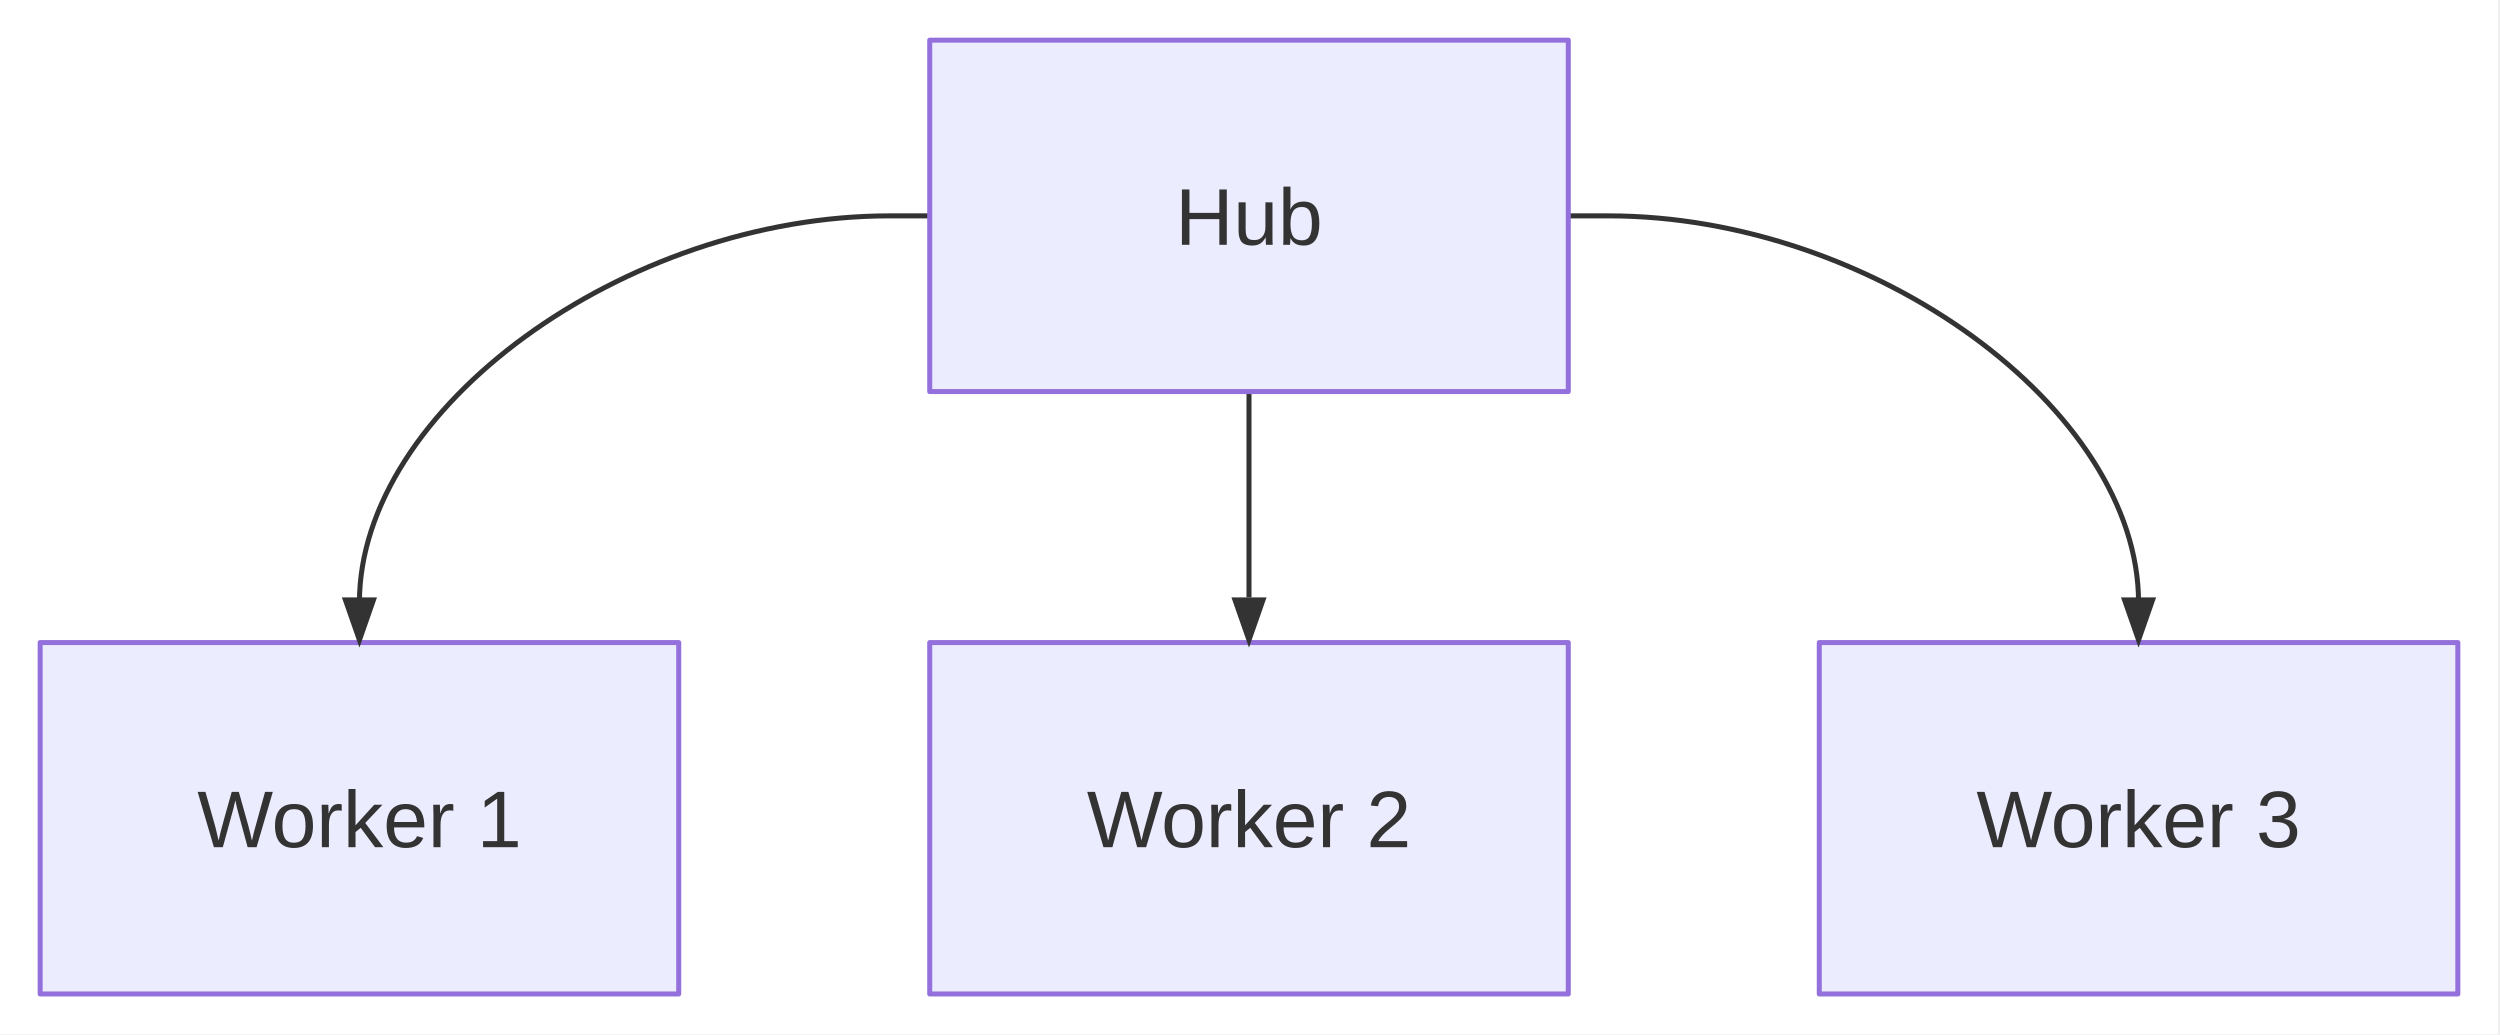
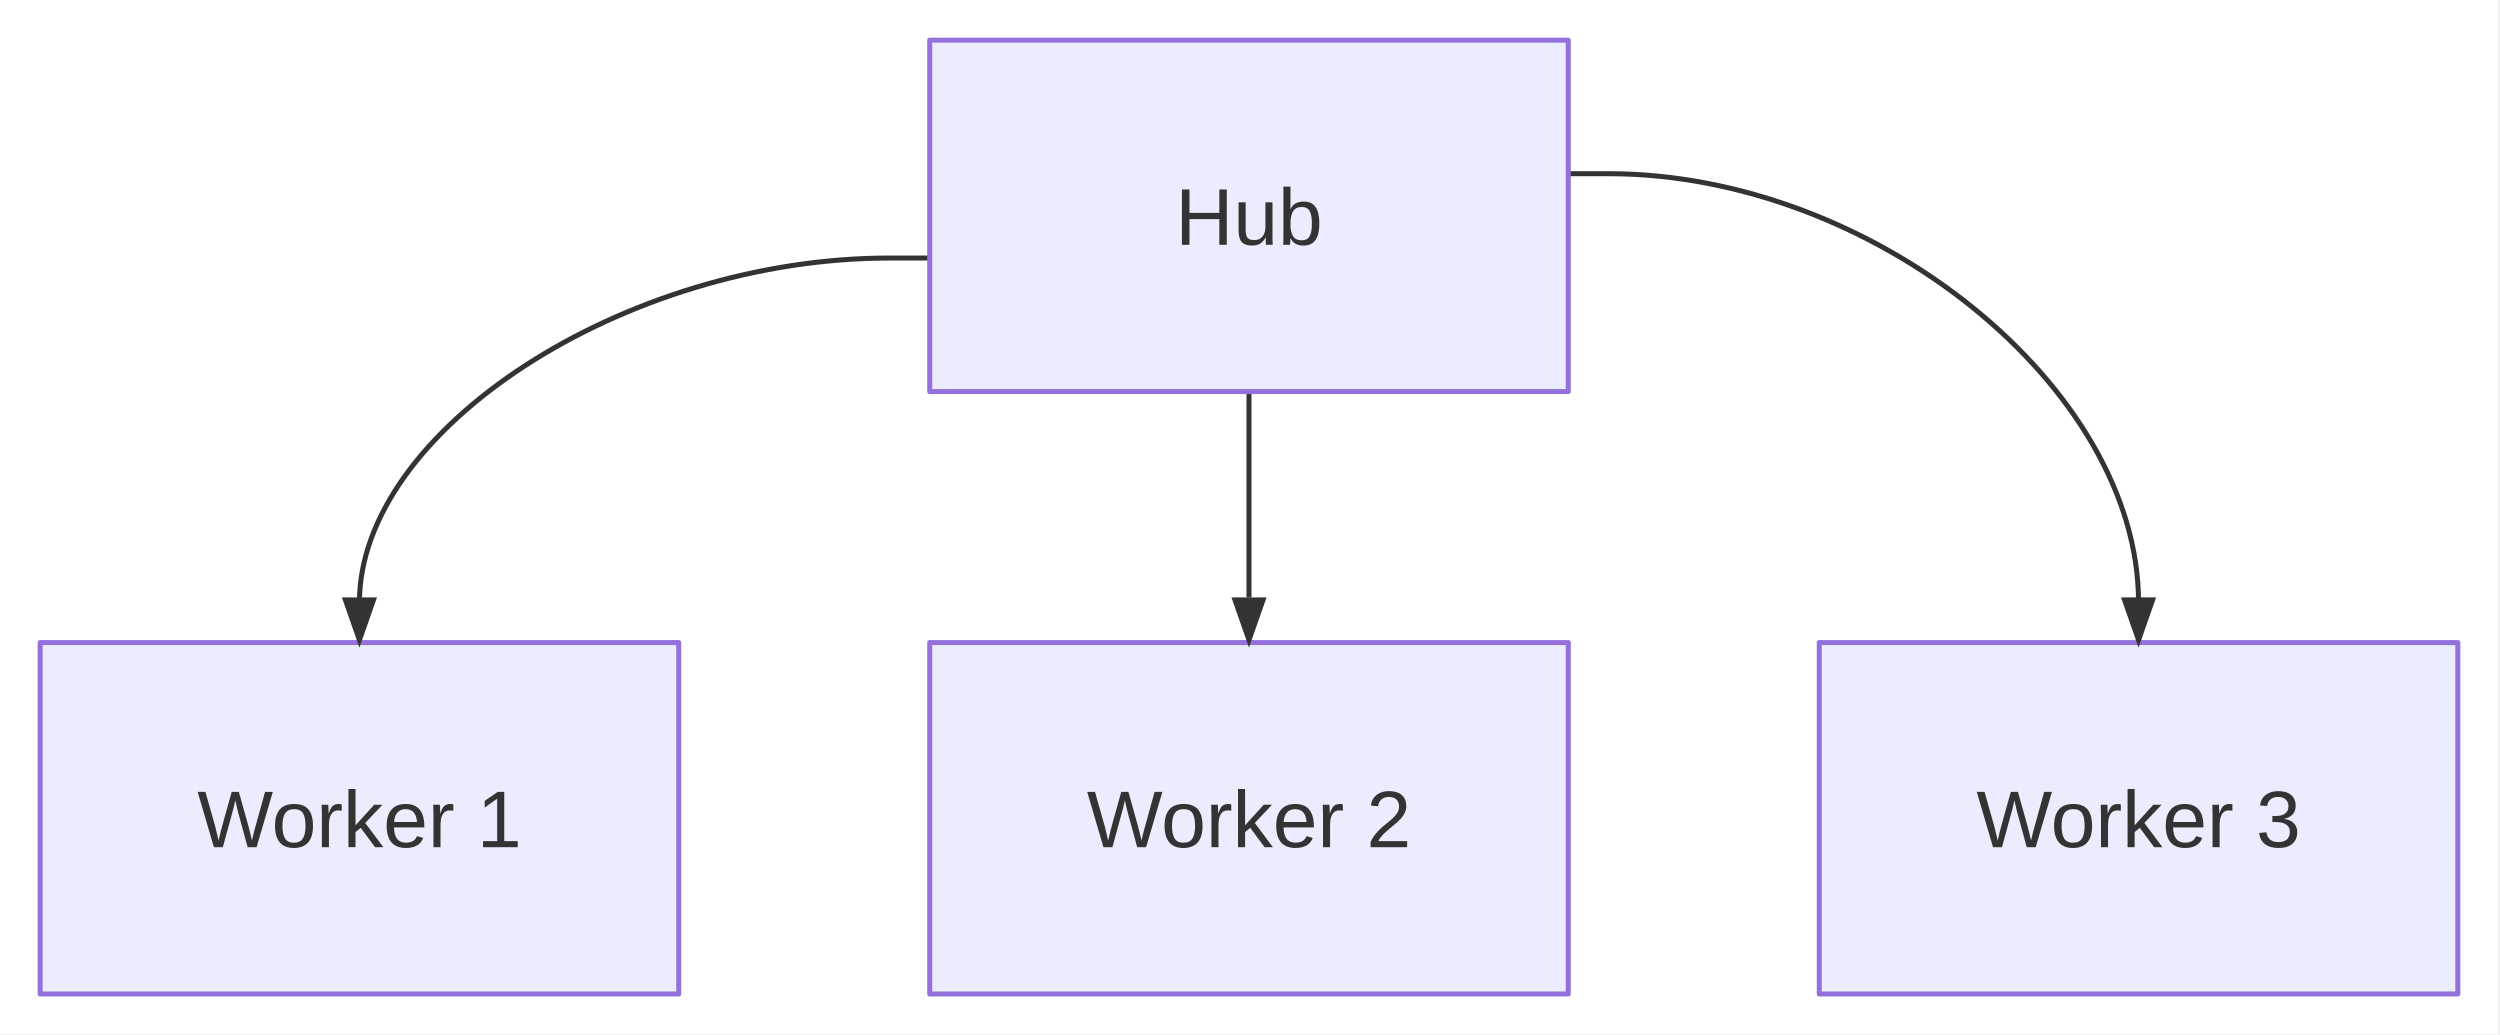
<svg xmlns="http://www.w3.org/2000/svg" width="498" height="206" viewBox="0 0 498 206">
  <rect x="0" y="0" width="497.6" height="206" fill="white" />
-   <path d="M185.2,43L177.2,43C124.4,43 71.6,81.5 71.6,120L71.6,128" fill="none" stroke="#333333" stroke-width="1" stroke-linejoin="round" stroke-linecap="round" />
+   <path d="M185.2,51.4L177.2,51.4C124.4,51.4 71.6,85.7 71.6,120L71.6,128" fill="none" stroke="#333333" stroke-width="1" stroke-linejoin="round" stroke-linecap="round" />
  <line x1="248.8" y1="78" x2="248.8" y2="119" stroke="#333333" stroke-width="1" stroke-linecap="butt" />
-   <path d="M312.4,43L320.4,43C373.2,43 426,81.5 426,120L426,128" fill="none" stroke="#333333" stroke-width="1" stroke-linejoin="round" stroke-linecap="round" />
+   <path d="M312.4,34.6L320.4,34.6C373.2,34.6 426,77.3 426,120L426,128" fill="none" stroke="#333333" stroke-width="1" stroke-linejoin="round" stroke-linecap="round" />
  <path d="M185.2,8 H312.4 V78 H185.2 Z" fill="#ECECFF" stroke="#9370DB" stroke-width="1" stroke-linejoin="round" stroke-linecap="round" />
  <path d="M8,128 H135.2 V198 H8 Z" fill="#ECECFF" stroke="#9370DB" stroke-width="1" stroke-linejoin="round" stroke-linecap="round" />
  <path d="M185.2,128 H312.4 V198 H185.2 Z" fill="#ECECFF" stroke="#9370DB" stroke-width="1" stroke-linejoin="round" stroke-linecap="round" />
  <path d="M362.4,128 H489.6 V198 H362.4 Z" fill="#ECECFF" stroke="#9370DB" stroke-width="1" stroke-linejoin="round" stroke-linecap="round" />
  <polygon points="71.6,129 68.1,119 75.1,119" fill="#333333" stroke="none" />
  <polygon points="248.8,129 245.3,119 252.3,119" fill="#333333" stroke="none" />
  <polygon points="426,129 422.5,119 429.5,119" fill="#333333" stroke="none" />
  <text x="248.8" y="48.76" text-anchor="middle" fill="#333" font-family="&quot;trebuchet ms&quot;, verdana, arial, sans-serif" font-size="16" font-weight="normal">Hub</text>
  <text x="71.6" y="168.76" text-anchor="middle" fill="#333" font-family="&quot;trebuchet ms&quot;, verdana, arial, sans-serif" font-size="16" font-weight="normal">Worker 1</text>
  <text x="248.8" y="168.76" text-anchor="middle" fill="#333" font-family="&quot;trebuchet ms&quot;, verdana, arial, sans-serif" font-size="16" font-weight="normal">Worker 2</text>
  <text x="426" y="168.76" text-anchor="middle" fill="#333" font-family="&quot;trebuchet ms&quot;, verdana, arial, sans-serif" font-size="16" font-weight="normal">Worker 3</text>
</svg>
